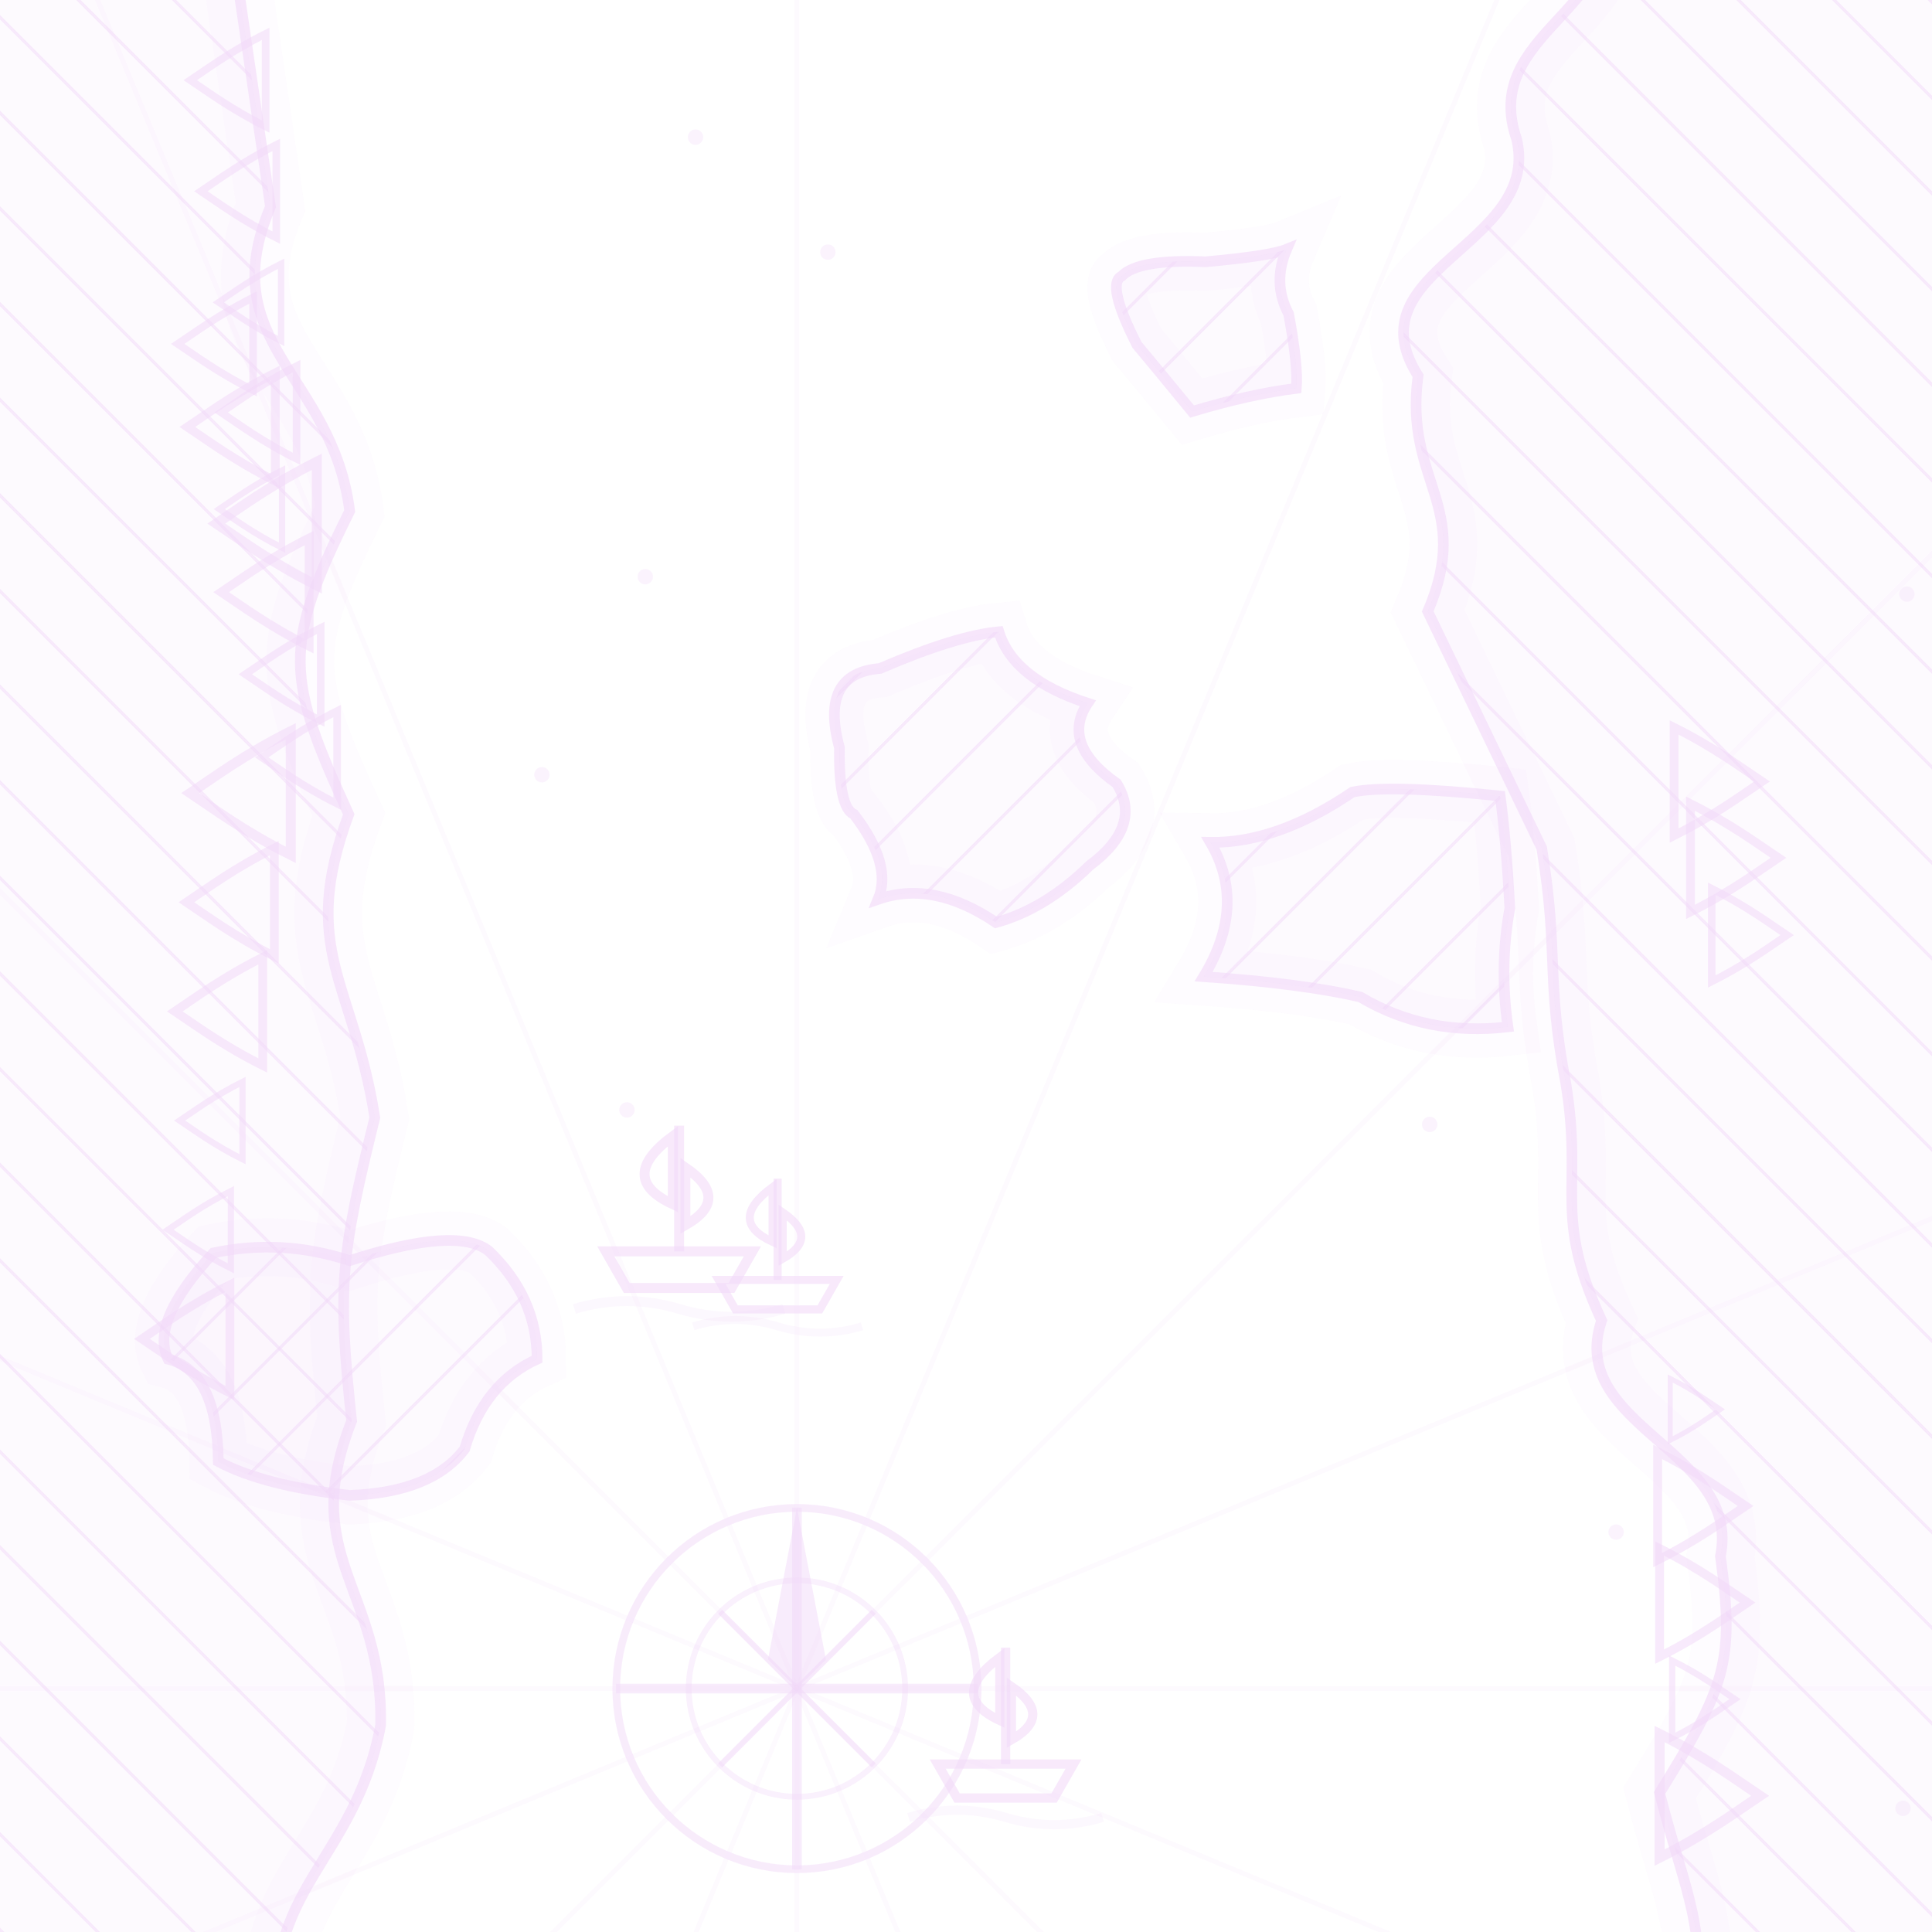
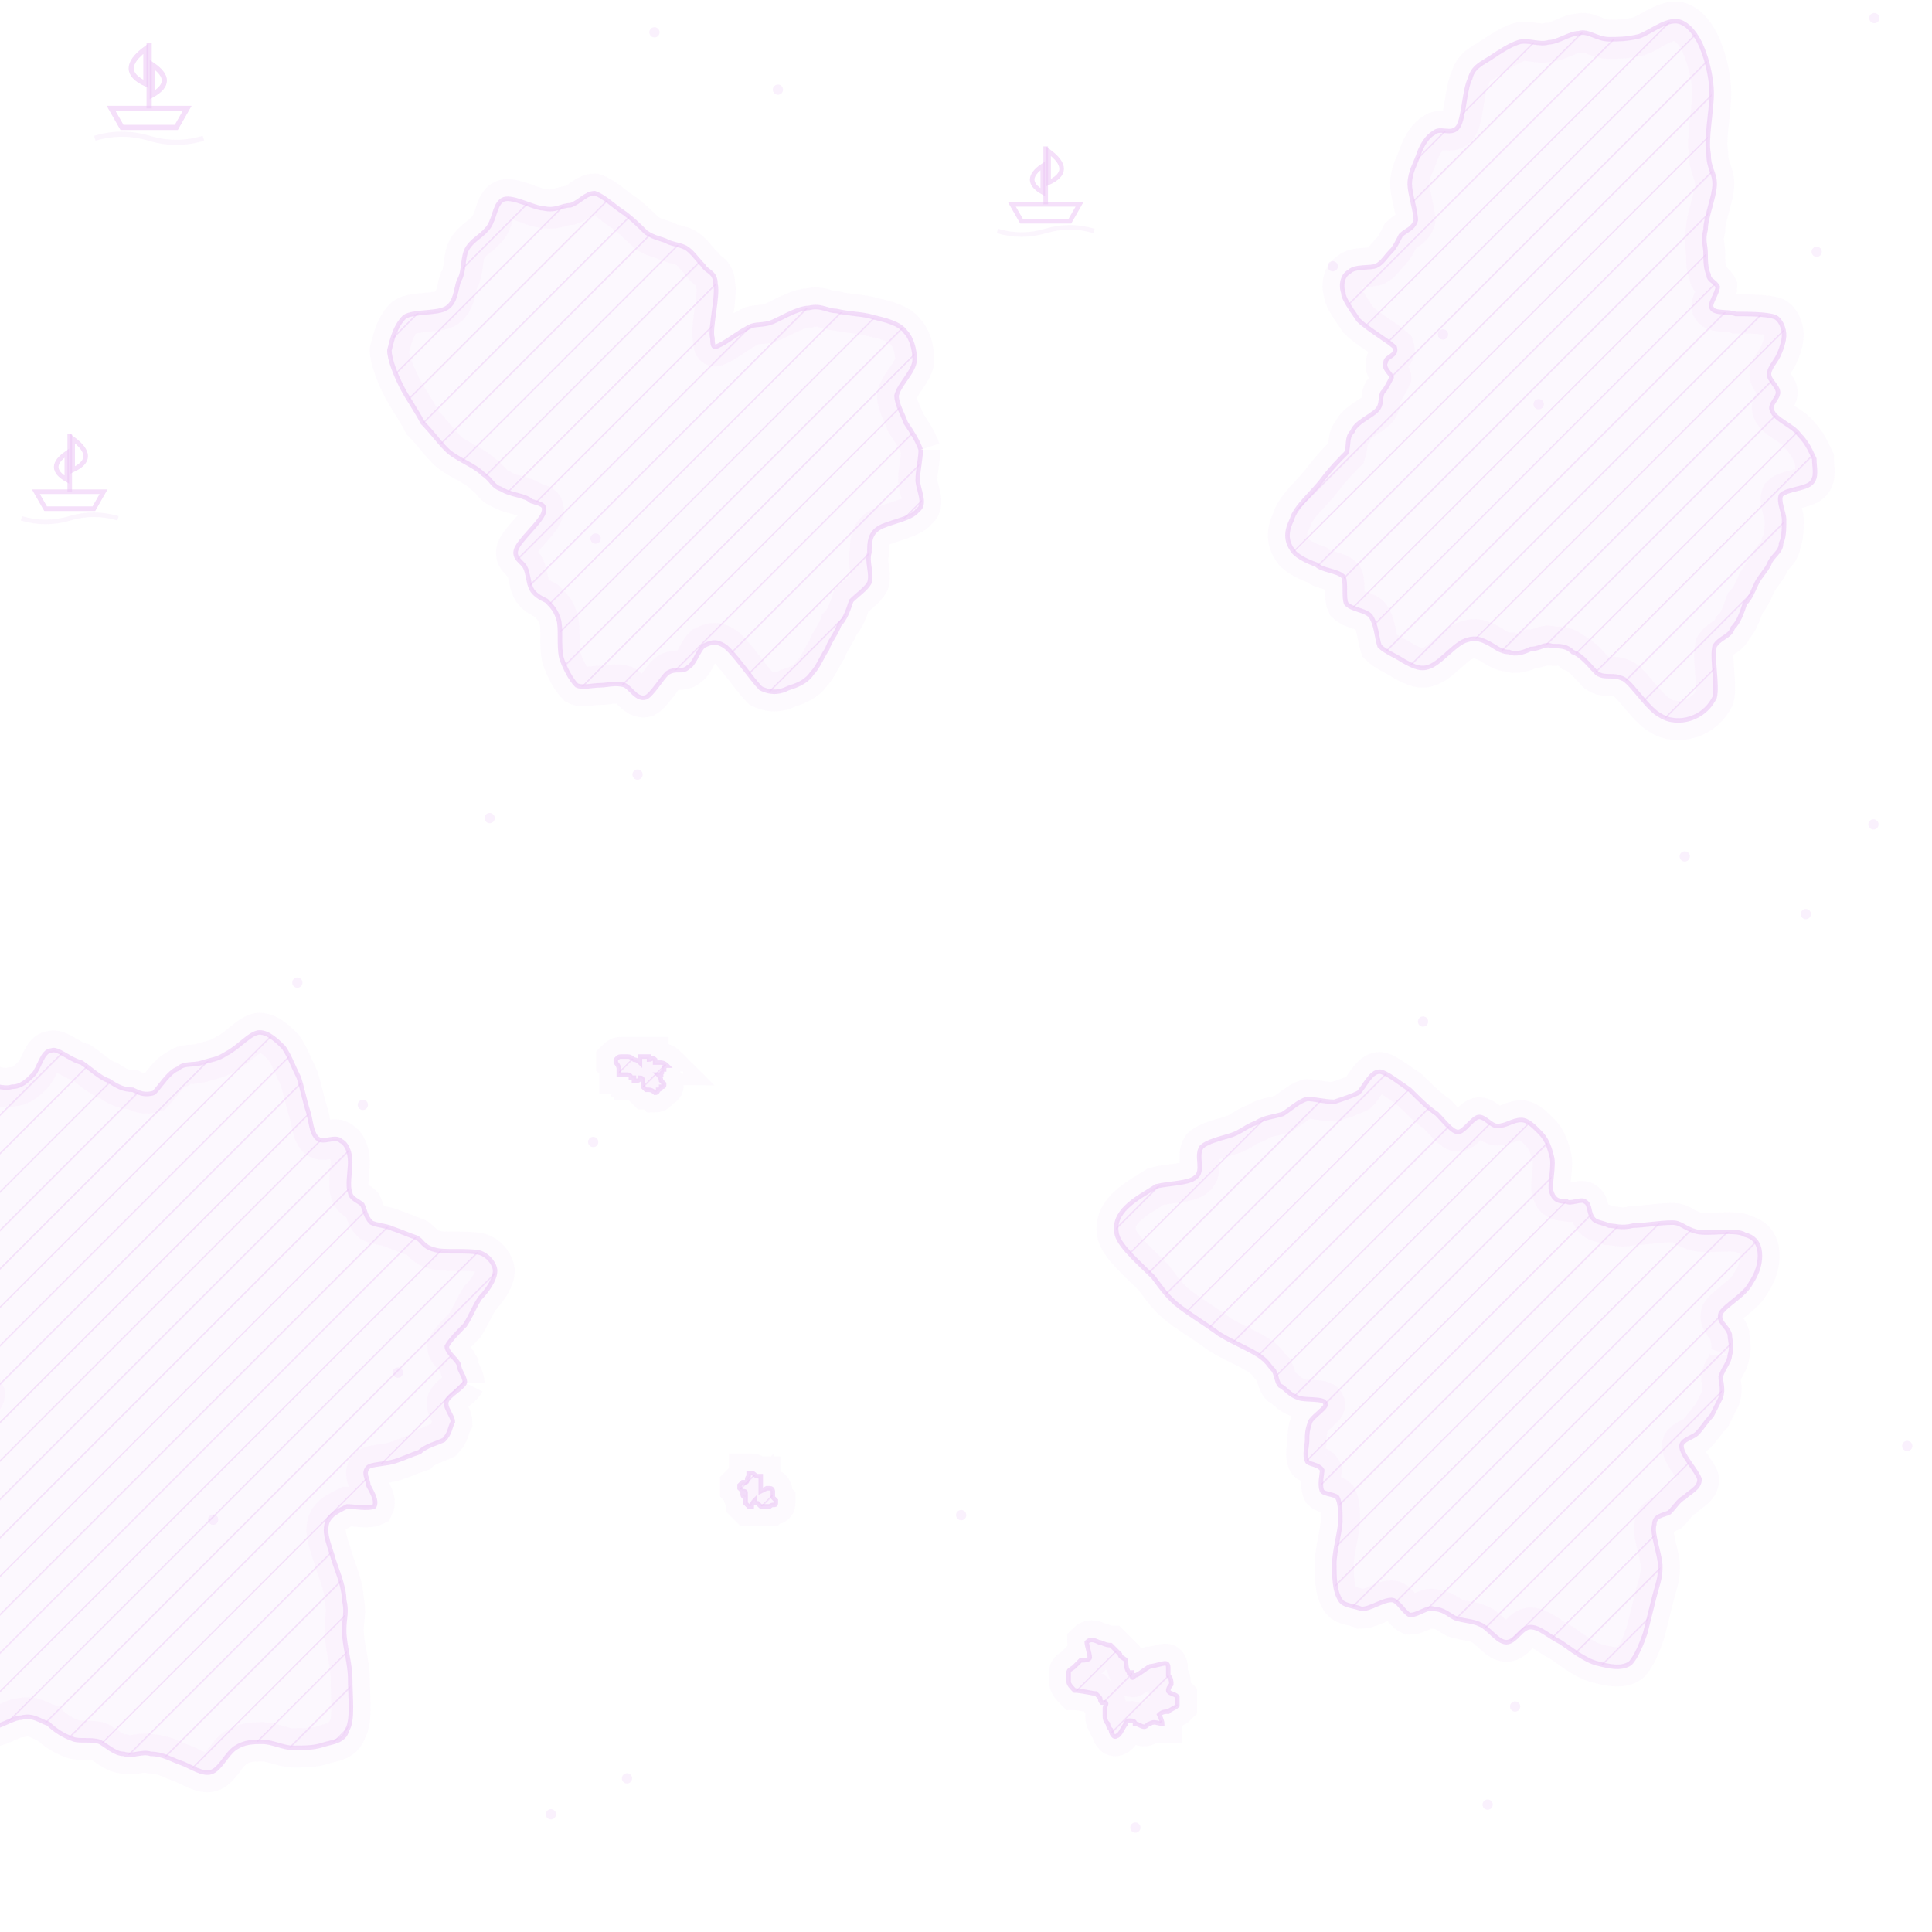
- <svg xmlns="http://www.w3.org/2000/svg" width="200" height="200" viewBox="0 0 200 200">
+ <svg xmlns="http://www.w3.org/2000/svg" width="640" height="640" viewBox="0 0 640 640">
  <defs>
-     <pattern id="h" width="7" height="7" patternUnits="userSpaceOnUse" patternTransform="rotate(45)">
-       <line x1="0" y1="0" x2="0" y2="7" stroke="#CB6CE6" stroke-opacity=".50" stroke-width=".65" />
+     <pattern id="h" width="9" height="9" patternUnits="userSpaceOnUse" patternTransform="rotate(45)">
+       <line x1="0" y1="0" x2="0" y2="9" stroke="#CB6CE6" stroke-opacity=".5" stroke-width=".9" />
    </pattern>
-     <g id="m" fill="none" stroke="#CB6CE6" stroke-opacity=".55" stroke-width="1.3">
-       <path d="M-8 5 C -5 -1 -2 -5 0 -8 C 2 -5 5 -1 8 5 Z" />
-     </g>
    <g id="s" fill="none" stroke="#CB6CE6" stroke-opacity=".58" stroke-width=".95">
      <path d="M-7 4 L7 4 L5 7.5 L-5 7.5 Z" />
      <path d="M0 4 L0 -8" />
      <path d="M0.6 -7 Q6 -3 0.6 -0.5 Z" />
      <path d="M-0.6 -4 Q-5 -1 -0.6 1.5 Z" />
      <path d="M-10 9.5 Q-5 11 0 9.5 Q5 8 10 9.5" stroke-opacity=".18" />
    </g>
+     <g id="w" fill="none" stroke="#CB6CE6" stroke-opacity=".5" stroke-width="1.1">
+       <path d="M-20 2 Q-14 -7 -8 2 Q-2 10 4 2 Q10 -6 15 1" />
+       <path d="M15 1 L20 -3 L26 0 L20 4 Z" />
+       <path d="M-13 -2 l-2 -4 M-6 -2 l1 -4 M2 2 l-1 -5" stroke-opacity=".4" />
+       <path d="M-24 4 Q-22 0 -19 3" stroke-opacity=".4" />
+     </g>
+     <path id="L0" d="M154 458 C153 460 149 462 148 464 C147 466 150 469 150 471 C149 473 149 475 147 477 C145 478 141 479 139 481 C136 482 134 483 131 484 C128 485 123 485 122 486 C120 488 122 490 122 492 C123 494 125 497 124 499 C122 500 117 499 115 499 C113 500 111 501 110 502 C109 503 108 504 108 507 C108 509 109 512 110 515 C111 519 114 525 114 530 C115 534 114 536 114 540 C114 545 116 551 116 556 C116 562 117 570 115 573 C114 577 110 577 107 578 C104 579 101 579 97 579 C94 579 90 577 87 577 C84 577 81 577 78 579 C75 581 73 586 70 587 C67 588 63 585 60 584 C57 583 54 581 50 581 C47 580 44 582 41 581 C38 581 35 578 33 577 C30 576 26 577 24 576 C21 575 18 573 16 571 C13 570 11 568 7 569 C4 569 -1 573 -4 572 C-7 571 -9 567 -10 563 C-11 560 -10 554 -11 550 C-11 546 -12 542 -12 538 C-12 535 -11 531 -13 529 C-14 527 -18 527 -20 526 C-21 525 -23 523 -23 520 C-24 518 -23 515 -24 513 C-26 511 -30 511 -31 510 C-32 508 -32 505 -30 502 C-29 499 -26 495 -24 492 C-22 489 -20 487 -17 484 C-14 481 -10 478 -9 477 C-8 475 -12 474 -13 473 C-14 472 -14 470 -13 469 C-12 467 -7 465 -6 464 C-4 462 -5 461 -6 460 C-6 459 -6 458 -8 456 C-10 455 -13 453 -17 452 C-20 450 -25 447 -28 445 C-32 443 -32 441 -36 438 C-40 435 -47 431 -52 427 C-56 424 -61 419 -62 416 C-63 413 -59 411 -58 409 C-56 407 -55 405 -52 403 C-50 401 -46 400 -45 398 C-43 396 -44 393 -44 390 C-43 387 -45 382 -44 379 C-42 377 -37 378 -35 376 C-33 374 -31 372 -29 370 C-27 368 -26 365 -24 363 C-21 362 -17 362 -14 362 C-11 361 -9 359 -6 359 C-3 359 1 361 4 360 C7 360 9 358 11 356 C13 354 14 348 17 348 C19 347 23 351 27 352 C30 354 33 357 36 358 C39 360 41 361 44 361 C46 362 48 363 51 362 C53 360 56 355 59 354 C61 352 64 353 67 352 C70 351 72 351 75 349 C79 347 83 342 86 342 C89 342 92 345 94 347 C96 350 97 353 99 357 C100 360 101 365 102 368 C103 371 103 375 105 377 C107 379 111 376 113 378 C115 379 116 382 116 385 C116 388 115 393 116 395 C116 397 119 398 120 399 C121 401 121 403 123 405 C125 406 128 406 130 407 C133 408 135 409 138 410 C140 411 140 413 144 414 C147 415 155 414 159 415 C162 416 164 419 164 421 C164 424 161 428 159 430 C157 433 156 436 154 439 C152 441 149 444 148 446 C148 448 151 450 152 452 C152 454 154 456 154 458" />
+     <path id="L1" d="M589 130 C589 132 586 134 587 136 C588 139 594 141 596 144 C599 147 600 150 601 152 C601 155 602 158 600 160 C598 162 592 162 590 164 C589 166 591 170 591 172 C591 175 591 178 590 180 C590 183 587 184 586 187 C585 189 583 191 582 193 C581 195 580 198 578 200 C577 203 576 206 574 208 C573 211 570 211 568 214 C567 218 569 227 568 231 C566 235 563 237 560 238 C557 239 553 239 550 237 C546 235 541 227 538 225 C534 223 532 225 529 223 C527 221 524 217 521 216 C519 214 517 214 514 214 C512 213 510 215 507 215 C505 216 502 217 500 216 C497 216 495 214 493 213 C491 212 489 211 486 212 C482 213 477 220 473 221 C470 222 467 220 465 219 C462 217 459 216 457 214 C456 211 456 207 454 204 C452 202 448 202 446 200 C445 198 446 193 445 191 C443 189 438 189 436 187 C433 186 429 184 428 182 C426 179 426 176 428 172 C429 168 435 163 438 159 C441 155 444 152 446 150 C447 147 446 145 448 143 C449 140 454 138 456 136 C458 134 457 132 458 130 C459 129 460 127 461 125 C461 124 458 122 459 120 C459 118 463 118 462 115 C460 113 453 109 450 106 C448 103 445 99 445 97 C444 94 445 91 447 90 C449 88 454 89 456 88 C458 87 459 85 461 83 C462 82 463 80 464 78 C466 76 468 76 469 73 C469 70 467 64 467 61 C467 57 469 54 470 51 C471 48 473 45 475 44 C477 42 481 45 483 42 C485 39 485 30 487 26 C488 22 491 21 494 19 C497 17 500 15 503 14 C506 13 510 15 513 14 C516 14 520 11 523 11 C526 10 529 13 533 13 C536 13 539 13 543 12 C546 11 551 7 555 7 C558 7 561 10 563 14 C565 18 567 25 567 31 C567 37 565 46 566 51 C566 56 568 57 568 61 C568 65 565 72 565 76 C564 80 565 81 565 84 C565 86 565 89 566 91 C566 93 568 93 569 95 C569 97 566 101 567 102 C568 104 572 103 575 104 C579 104 585 104 588 105 C590 106 591 109 591 111 C591 113 590 116 589 118 C588 120 586 122 586 124 C586 126 589 128 589 130" />
+     <path id="L2" d="M305 149 C305 152 304 156 304 159 C304 162 307 167 304 169 C302 172 294 173 291 175 C288 177 288 180 288 183 C287 186 289 190 288 193 C287 195 284 197 282 199 C281 202 280 205 278 207 C277 210 275 212 274 215 C272 218 271 221 269 223 C267 226 264 227 261 228 C259 229 256 230 252 228 C249 225 243 216 240 214 C237 212 235 213 233 214 C231 216 230 220 228 221 C226 223 224 221 221 223 C219 225 216 230 214 231 C211 232 209 228 207 227 C204 226 201 227 199 227 C196 227 193 228 191 227 C189 225 187 221 186 218 C185 214 186 208 185 205 C184 202 183 201 181 199 C179 198 177 197 176 195 C175 193 175 190 174 188 C173 186 170 185 171 182 C172 179 179 173 180 170 C181 167 179 167 176 166 C174 164 169 164 166 162 C163 161 163 159 160 157 C157 154 151 152 148 149 C145 146 143 143 140 140 C138 136 135 132 133 128 C131 124 129 119 129 116 C130 112 131 108 134 105 C137 103 145 104 148 102 C151 100 151 96 152 93 C154 90 153 85 155 82 C157 79 160 78 162 75 C164 72 164 67 167 66 C170 65 177 69 180 69 C184 70 186 68 189 68 C192 67 194 64 197 64 C200 65 203 68 206 70 C209 72 212 75 214 77 C217 79 219 79 221 80 C223 81 225 81 227 82 C229 83 231 86 233 88 C234 90 237 90 237 94 C238 98 235 109 236 112 C236 116 237 115 239 114 C241 113 245 110 247 109 C250 107 251 108 255 107 C258 106 264 102 268 102 C272 101 274 103 277 103 C281 104 286 104 289 105 C293 106 298 107 300 110 C302 112 303 116 303 119 C303 123 298 127 297 131 C297 134 299 137 300 140 C302 143 304 146 305 149" />
+     <path id="L3" d="M573 449 C573 451 571 453 570 456 C570 458 571 460 570 463 C569 465 568 467 567 469 C565 471 564 473 562 475 C561 476 557 477 557 479 C557 482 562 487 563 490 C563 493 560 494 558 496 C556 497 555 499 553 501 C551 502 548 502 548 505 C547 508 550 515 550 519 C550 523 549 525 548 529 C547 533 546 537 545 541 C544 544 542 549 540 551 C537 553 533 552 529 551 C525 550 520 546 517 544 C513 542 510 539 507 539 C504 539 502 544 499 544 C496 544 493 539 490 538 C488 537 485 537 482 536 C480 535 478 533 475 533 C473 532 470 535 467 535 C465 534 463 530 461 530 C458 530 454 533 451 533 C449 532 445 532 444 530 C442 527 442 522 442 518 C442 514 444 507 444 504 C444 500 444 498 443 496 C442 495 439 495 438 494 C437 492 438 488 438 487 C437 485 433 485 433 484 C432 482 433 479 433 477 C433 475 433 474 434 471 C435 469 440 466 439 465 C439 463 432 464 430 463 C427 462 426 460 424 459 C423 458 423 456 422 454 C420 452 420 451 417 449 C414 447 409 445 404 442 C400 439 395 436 391 433 C387 430 385 427 382 423 C378 419 371 413 370 409 C369 405 371 402 373 400 C376 397 380 395 383 393 C387 392 394 392 396 390 C399 388 396 383 398 380 C400 378 405 377 408 376 C411 375 413 373 416 372 C419 370 422 370 425 369 C428 367 430 365 433 364 C435 364 439 365 442 365 C445 364 448 363 450 362 C452 360 454 355 457 355 C459 355 464 359 467 361 C470 364 473 367 476 369 C478 371 481 375 483 375 C485 375 488 370 490 370 C492 370 494 373 496 373 C499 373 501 371 504 371 C506 371 508 373 510 375 C512 377 513 379 514 383 C515 386 513 393 514 395 C515 398 517 398 519 398 C520 399 524 397 525 398 C527 399 526 402 528 404 C529 405 531 405 533 406 C535 406 537 407 541 406 C544 406 550 405 554 405 C557 405 558 407 562 408 C566 409 575 407 578 409 C582 410 583 413 583 416 C583 419 582 422 580 425 C578 429 572 432 570 435 C569 438 572 439 573 442 C573 444 574 446 573 449" />
+     <path id="L4" d="M387 560 C387 561 389 561 390 562 C390 563 390 564 390 565 C389 566 388 566 387 567 C386 567 385 567 384 568 C384 568 385 570 385 571 C384 571 382 570 381 571 C380 571 380 572 379 572 C378 572 377 571 376 571 C376 570 375 570 374 570 C374 570 373 570 373 571 C372 572 371 575 370 575 C369 576 368 574 368 573 C367 572 367 571 367 571 C366 570 366 569 366 568 C366 567 366 566 366 566 C366 565 367 564 366 564 C366 564 365 564 365 564 C364 563 365 563 364 562 C364 562 364 562 363 561 C362 561 358 560 356 560 C355 559 354 558 354 557 C354 556 354 555 354 554 C354 553 355 553 356 552 C357 551 357 551 358 550 C359 550 361 550 361 549 C361 548 360 545 360 544 C361 543 362 543 364 544 C365 544 366 545 368 545 C369 546 370 547 371 548 C371 549 372 549 373 550 C373 551 373 553 374 554 C374 555 374 554 375 554 C375 554 375 555 375 555 C375 556 375 556 376 555 C377 555 379 553 381 552 C382 552 385 551 386 551 C387 551 387 552 387 553 C387 554 387 555 387 555 C388 556 388 557 388 558 C388 558 387 559 387 560" />
+     <path id="L5" d="M256 495 C256 495 256 495 256 495 C256 496 256 496 256 496 C257 497 257 497 257 497 C257 498 257 498 257 498 C257 499 256 498 255 499 C255 499 255 499 255 499 C254 499 254 499 253 499 C253 499 253 499 252 499 C252 499 252 499 251 498 C251 498 251 498 251 498 C250 498 250 497 250 497 C250 497 249 498 249 499 C249 499 248 499 248 499 C248 499 248 499 247 498 C247 498 247 498 247 498 C247 497 247 497 247 497 C247 497 247 496 247 496 C247 496 247 496 247 496 C246 496 246 495 246 495 C247 495 247 495 247 495 C247 494 247 494 246 494 C246 494 245 493 245 493 C245 493 245 492 245 492 C245 492 245 492 246 491 C246 491 246 491 246 491 C246 491 247 491 247 491 C248 491 247 490 248 489 C248 489 248 488 248 488 C249 488 249 488 249 488 C250 488 250 489 251 489 C251 489 251 489 252 489 C252 490 252 491 252 491 C252 492 252 492 252 492 C252 492 252 493 252 493 C252 493 252 493 252 494 C252 494 252 494 252 494 C252 494 254 493 254 493 C255 493 255 493 255 493 C256 493 256 494 256 494 C256 494 256 494 256 495" />
+     <path id="L6" d="M220 355 C220 355 219 355 219 356 C219 356 218 356 218 356 C218 356 219 357 219 358 C219 358 220 359 220 359 C220 360 220 360 219 360 C219 361 218 361 218 361 C218 361 218 362 217 362 C217 362 216 361 215 361 C215 361 215 361 214 361 C214 361 213 360 213 360 C213 359 213 358 213 358 C213 358 213 357 212 357 C212 357 212 358 211 358 C211 358 211 358 211 358 C211 358 210 358 210 358 C210 357 210 357 210 357 C209 357 209 357 209 357 C209 357 209 356 208 356 C207 356 206 356 205 356 C205 356 205 355 205 355 C205 354 205 354 205 354 C205 353 204 352 204 352 C204 352 204 351 204 351 C205 350 205 350 206 350 C207 350 207 350 208 350 C209 350 210 351 210 351 C211 351 212 352 212 352 C212 352 212 351 212 351 C212 350 212 350 212 350 C213 350 213 350 213 350 C213 350 214 350 214 350 C214 350 215 350 215 350 C215 350 215 351 215 351 C216 351 216 350 217 351 C217 351 217 351 217 351 C217 351 217 352 217 352 C218 352 218 352 219 352 C219 352 220 352 221 353 C221 353 220 353 220 354 C220 354 220 354 220 355" />
  </defs>
-   <g opacity="0.26">
-     <g stroke="#CB6CE6" stroke-opacity=".14" stroke-width=".5">
-       <line x1="82.5" y1="174.8" x2="382.5" y2="174.8" />
-       <line x1="82.5" y1="174.8" x2="359.7" y2="289.6" />
-       <line x1="82.5" y1="174.8" x2="294.7" y2="386.9" />
-       <line x1="82.5" y1="174.8" x2="197.4" y2="452" />
-       <line x1="82.5" y1="174.8" x2="82.5" y2="474.8" />
-       <line x1="82.5" y1="174.8" x2="-32.3" y2="452" />
-       <line x1="82.5" y1="174.8" x2="-129.6" y2="386.9" />
-       <line x1="82.5" y1="174.8" x2="-194.6" y2="289.6" />
-       <line x1="82.5" y1="174.8" x2="-217.5" y2="174.8" />
-       <line x1="82.5" y1="174.8" x2="-194.6" y2="60" />
-       <line x1="82.5" y1="174.8" x2="-129.6" y2="-37.3" />
-       <line x1="82.5" y1="174.8" x2="-32.3" y2="-102.4" />
-       <line x1="82.5" y1="174.8" x2="82.5" y2="-125.2" />
-       <line x1="82.5" y1="174.8" x2="197.4" y2="-102.4" />
-       <line x1="82.5" y1="174.8" x2="294.7" y2="-37.3" />
-       <line x1="82.5" y1="174.8" x2="359.7" y2="60" />
-     </g>
-     <circle cx="197.4" cy="61.5" r=".8" fill="#CB6CE6" fill-opacity=".30" />
-     <circle cx="56.1" cy="80.2" r=".8" fill="#CB6CE6" fill-opacity=".30" />
-     <circle cx="64.9" cy="114.9" r=".8" fill="#CB6CE6" fill-opacity=".30" />
-     <circle cx="85.7" cy="26.1" r=".8" fill="#CB6CE6" fill-opacity=".30" />
-     <circle cx="66.8" cy="59.7" r=".8" fill="#CB6CE6" fill-opacity=".30" />
-     <circle cx="167.3" cy="158.6" r=".8" fill="#CB6CE6" fill-opacity=".30" />
-     <circle cx="148" cy="116.4" r=".8" fill="#CB6CE6" fill-opacity=".30" />
-     <circle cx="197" cy="187.2" r=".8" fill="#CB6CE6" fill-opacity=".30" />
-     <circle cx="72" cy="14.2" r=".8" fill="#CB6CE6" fill-opacity=".30" />
-     <path d="M-10 -10 L210 -10 L210 24.5 C199 23.3, 196.6 25.4, 185.6 28.2 C174.6 21.4, 172.1 20.4, 161.1 21.9 C150.1 19.7, 147.7 37.9, 136.7 34.2 C125.7 39.3, 123.2 36.1, 112.2 37.9 C101.2 40, 98.8 38.6, 87.8 40.4 L63.3 52.2 C52.3 47.5, 49.9 54.7, 38.9 53.2 C27.9 60.2, 25.4 40.4, 14.4 43 C3.4 46.8, 1 31.3, -10 33.8 Z" transform="rotate(90 100 100)" fill="none" stroke="#CB6CE6" stroke-opacity=".10" stroke-width="7" />
-     <path d="M-10 -10 L210 -10 L210 23.4 L178.6 28 C164.4 22, 161.3 34.4, 147.1 36.2 C133 29.2, 129.9 29.6, 115.7 36.1 C101.6 30.9, 98.4 36.6, 84.3 38.8 C70.1 35.3, 67 34.9, 52.9 36.4 C38.7 30.8, 35.6 39.7, 21.4 39.4 C7.3 36.8, 4.1 26.7, -10 29 Z" transform="rotate(-90 100 100)" fill="none" stroke="#CB6CE6" stroke-opacity=".10" stroke-width="7" />
-     <path d="M156.3 94 Q155.2 100, 156.1 106.3 Q147.7 107.3, 140.8 103.2 Q134.7 101.8, 124.6 101.1 Q129.1 93.7, 125.3 87.2 Q132.2 87.3, 140 82 Q143.7 81.2, 155.3 82.4 Q155.9 86.8, 156.3 94 Z" fill="none" stroke="#CB6CE6" stroke-opacity=".10" stroke-width="6" />
-     <path d="M133.4 32.5 Q134.4 37.9, 134.2 40.2 Q129.4 40.8, 123.4 42.6 Q119.3 37.6, 117.7 35.7 Q114.5 29.4, 116.1 28.6 Q117.8 26.8, 124.8 27.1 Q131.5 26.5, 133.2 25.8 Q131.7 29.3, 133.4 32.5 Z" fill="none" stroke="#CB6CE6" stroke-opacity=".10" stroke-width="6" />
-     <path d="M115.6 81.1 Q118.3 85.5, 112.8 89.6 Q108.2 94.1, 103.1 95.5 Q96.6 91.1, 90.9 93.1 Q92.4 89.5, 88.4 84.3 Q86.8 83.6, 86.9 77.4 Q84.8 69.7, 91.1 69.2 Q99 65.8, 103.4 65.4 Q104.9 70.3, 112.6 72.8 Q109.8 77, 115.6 81.1 Z" fill="none" stroke="#CB6CE6" stroke-opacity=".10" stroke-width="6" />
-     <path d="M55.6 140.7 Q50.1 143.2, 48.1 150 Q44.7 154.5, 36.2 154.8 Q27.3 153.8, 22.6 151.3 Q22.5 142, 17.4 140.7 Q15.5 136.8, 22.1 129.7 Q29.2 128.2, 36.2 130.5 Q47.3 126.9, 50.6 129.5 Q55.6 134.3, 55.6 140.7 Z" fill="none" stroke="#CB6CE6" stroke-opacity=".10" stroke-width="6" />
-     <path d="M-10 -10 L210 -10 L210 24.5 C199 23.3, 196.6 25.4, 185.6 28.2 C174.6 21.4, 172.1 20.4, 161.1 21.9 C150.1 19.7, 147.7 37.9, 136.7 34.2 C125.7 39.3, 123.2 36.1, 112.2 37.9 C101.2 40, 98.8 38.6, 87.8 40.4 L63.3 52.2 C52.3 47.5, 49.9 54.7, 38.9 53.2 C27.9 60.2, 25.4 40.4, 14.4 43 C3.4 46.8, 1 31.3, -10 33.8 Z" transform="rotate(90 100 100)" fill="#CB6CE6" fill-opacity=".13" />
-     <path d="M-10 -10 L210 -10 L210 23.4 L178.6 28 C164.4 22, 161.3 34.4, 147.1 36.2 C133 29.2, 129.9 29.6, 115.7 36.1 C101.6 30.9, 98.4 36.6, 84.3 38.8 C70.1 35.3, 67 34.9, 52.9 36.4 C38.7 30.8, 35.6 39.7, 21.4 39.4 C7.3 36.8, 4.1 26.7, -10 29 Z" transform="rotate(-90 100 100)" fill="#CB6CE6" fill-opacity=".13" />
-     <path d="M156.3 94 Q155.2 100, 156.1 106.3 Q147.7 107.3, 140.8 103.2 Q134.7 101.8, 124.6 101.1 Q129.1 93.7, 125.3 87.2 Q132.2 87.3, 140 82 Q143.7 81.2, 155.3 82.4 Q155.9 86.8, 156.3 94 Z" fill="#CB6CE6" fill-opacity=".13" />
-     <path d="M133.4 32.5 Q134.4 37.9, 134.2 40.2 Q129.4 40.8, 123.4 42.6 Q119.3 37.6, 117.7 35.7 Q114.5 29.4, 116.1 28.6 Q117.8 26.8, 124.8 27.1 Q131.5 26.5, 133.2 25.8 Q131.7 29.3, 133.4 32.5 Z" fill="#CB6CE6" fill-opacity=".13" />
-     <path d="M115.6 81.1 Q118.3 85.5, 112.8 89.6 Q108.2 94.1, 103.1 95.5 Q96.6 91.1, 90.9 93.1 Q92.4 89.5, 88.4 84.3 Q86.8 83.6, 86.9 77.4 Q84.8 69.7, 91.1 69.2 Q99 65.8, 103.4 65.4 Q104.9 70.3, 112.6 72.8 Q109.8 77, 115.6 81.1 Z" fill="#CB6CE6" fill-opacity=".13" />
-     <path d="M55.6 140.7 Q50.1 143.2, 48.1 150 Q44.7 154.5, 36.2 154.8 Q27.3 153.8, 22.6 151.3 Q22.5 142, 17.4 140.7 Q15.5 136.8, 22.1 129.7 Q29.2 128.2, 36.2 130.5 Q47.3 126.9, 50.6 129.5 Q55.6 134.3, 55.6 140.7 Z" fill="#CB6CE6" fill-opacity=".13" />
-     <path d="M-10 -10 L210 -10 L210 24.5 C199 23.3, 196.6 25.4, 185.6 28.2 C174.6 21.4, 172.1 20.4, 161.1 21.9 C150.1 19.7, 147.7 37.9, 136.7 34.2 C125.7 39.3, 123.2 36.1, 112.2 37.9 C101.2 40, 98.8 38.6, 87.8 40.4 L63.3 52.2 C52.3 47.5, 49.9 54.7, 38.9 53.2 C27.9 60.2, 25.4 40.4, 14.4 43 C3.4 46.8, 1 31.3, -10 33.8 Z" transform="rotate(90 100 100)" fill="url(#h)" stroke="#CB6CE6" stroke-opacity=".62" stroke-width="1.1" />
-     <path d="M-10 -10 L210 -10 L210 23.4 L178.6 28 C164.4 22, 161.3 34.4, 147.1 36.2 C133 29.2, 129.9 29.6, 115.7 36.1 C101.6 30.9, 98.4 36.6, 84.3 38.8 C70.1 35.3, 67 34.9, 52.9 36.4 C38.7 30.8, 35.6 39.7, 21.4 39.4 C7.3 36.8, 4.1 26.7, -10 29 Z" transform="rotate(-90 100 100)" fill="url(#h)" stroke="#CB6CE6" stroke-opacity=".62" stroke-width="1.1" />
-     <path d="M156.3 94 Q155.2 100, 156.1 106.3 Q147.7 107.3, 140.8 103.2 Q134.7 101.8, 124.6 101.1 Q129.1 93.7, 125.3 87.2 Q132.2 87.3, 140 82 Q143.7 81.2, 155.3 82.4 Q155.9 86.8, 156.3 94 Z" fill="url(#h)" stroke="#CB6CE6" stroke-opacity=".62" stroke-width="1.1" />
-     <path d="M133.4 32.5 Q134.4 37.9, 134.2 40.2 Q129.4 40.8, 123.4 42.6 Q119.3 37.6, 117.7 35.7 Q114.5 29.4, 116.1 28.6 Q117.8 26.8, 124.8 27.1 Q131.5 26.5, 133.2 25.8 Q131.7 29.3, 133.4 32.5 Z" fill="url(#h)" stroke="#CB6CE6" stroke-opacity=".62" stroke-width="1.1" />
-     <path d="M115.6 81.1 Q118.3 85.5, 112.8 89.6 Q108.2 94.1, 103.1 95.5 Q96.6 91.1, 90.9 93.1 Q92.4 89.5, 88.4 84.3 Q86.8 83.6, 86.9 77.4 Q84.8 69.7, 91.1 69.2 Q99 65.8, 103.4 65.4 Q104.9 70.3, 112.6 72.8 Q109.8 77, 115.6 81.1 Z" fill="url(#h)" stroke="#CB6CE6" stroke-opacity=".62" stroke-width="1.1" />
-     <path d="M55.6 140.7 Q50.1 143.2, 48.1 150 Q44.7 154.5, 36.2 154.8 Q27.3 153.8, 22.6 151.3 Q22.5 142, 17.4 140.7 Q15.5 136.8, 22.1 129.7 Q29.2 128.2, 36.2 130.5 Q47.3 126.9, 50.6 129.5 Q55.6 134.3, 55.6 140.7 Z" fill="url(#h)" stroke="#CB6CE6" stroke-opacity=".62" stroke-width="1.1" />
-     <use href="#m" transform="rotate(90 100 100) translate(145.9 25.1) scale(0.4)" />
-     <use href="#m" transform="rotate(90 100 100) translate(155.9 24.9) scale(0.7)" />
-     <use href="#m" transform="rotate(90 100 100) translate(165.9 24.7) scale(0.7)" />
-     <use href="#m" transform="rotate(90 100 100) translate(175.9 24.4) scale(0.5)" />
-     <use href="#m" transform="rotate(90 100 100) translate(185.9 24.2) scale(0.8)" />
-     <use href="#m" transform="rotate(90 100 100) translate(80.9 23.2) scale(0.7)" />
-     <use href="#m" transform="rotate(90 100 100) translate(88.8 21.5) scale(0.7)" />
-     <use href="#m" transform="rotate(90 100 100) translate(96.8 19.8) scale(0.6)" />
-     <use href="#m" transform="rotate(-90 100 100) translate(61.4 20.3) scale(0.7)" />
-     <use href="#m" transform="rotate(-90 100 100) translate(72.7 21.4) scale(0.5)" />
-     <use href="#m" transform="rotate(-90 100 100) translate(84 22.6) scale(0.5)" />
-     <use href="#m" transform="rotate(-90 100 100) translate(95.3 23.7) scale(0.7)" />
-     <use href="#m" transform="rotate(-90 100 100) translate(106.6 24.9) scale(0.7)" />
-     <use href="#m" transform="rotate(-90 100 100) translate(117.9 26.1) scale(0.8)" />
-     <use href="#m" transform="rotate(-90 100 100) translate(121.6 31.9) scale(0.6)" />
-     <use href="#m" transform="rotate(-90 100 100) translate(130.2 30.2) scale(0.6)" />
-     <use href="#m" transform="rotate(-90 100 100) translate(138.7 28.5) scale(0.7)" />
-     <use href="#m" transform="rotate(-90 100 100) translate(147.3 26.7) scale(0.5)" />
-     <use href="#m" transform="rotate(-90 100 100) translate(155.8 25) scale(0.7)" />
-     <use href="#m" transform="rotate(-90 100 100) translate(164.4 23.2) scale(0.6)" />
-     <use href="#m" transform="rotate(-90 100 100) translate(145.8 28.8) scale(0.8)" />
-     <use href="#m" transform="rotate(-90 100 100) translate(157.3 27.7) scale(0.6)" />
-     <use href="#m" transform="rotate(-90 100 100) translate(168.7 26.6) scale(0.5)" />
-     <use href="#m" transform="rotate(-90 100 100) translate(180.2 25.6) scale(0.6)" />
-     <use href="#m" transform="rotate(-90 100 100) translate(191.7 24.5) scale(0.6)" />
-     <g transform="translate(82.5 174.8)">
-       <circle r="18.7" fill="none" stroke="#CB6CE6" stroke-opacity=".48" stroke-width=".8" />
-       <circle r="11.2" fill="none" stroke="#CB6CE6" stroke-opacity=".38" stroke-width=".6" />
-       <line x1="0" y1="0" x2="0" y2="-18.73" stroke="#CB6CE6" stroke-opacity=".5" stroke-width="1" transform="rotate(0)" />
-       <line x1="0" y1="0" x2="0" y2="-11.238" stroke="#CB6CE6" stroke-opacity=".5" stroke-width="0.6" transform="rotate(45)" />
-       <line x1="0" y1="0" x2="0" y2="-18.73" stroke="#CB6CE6" stroke-opacity=".5" stroke-width="1" transform="rotate(90)" />
-       <line x1="0" y1="0" x2="0" y2="-11.238" stroke="#CB6CE6" stroke-opacity=".5" stroke-width="0.6" transform="rotate(135)" />
-       <line x1="0" y1="0" x2="0" y2="-18.73" stroke="#CB6CE6" stroke-opacity=".5" stroke-width="1" transform="rotate(180)" />
-       <line x1="0" y1="0" x2="0" y2="-11.238" stroke="#CB6CE6" stroke-opacity=".5" stroke-width="0.6" transform="rotate(225)" />
-       <line x1="0" y1="0" x2="0" y2="-18.73" stroke="#CB6CE6" stroke-opacity=".5" stroke-width="1" transform="rotate(270)" />
-       <line x1="0" y1="0" x2="0" y2="-11.238" stroke="#CB6CE6" stroke-opacity=".5" stroke-width="0.6" transform="rotate(315)" />
-       <path d="M0 -18.7 L3 -3 L0 0 L-3 -3 Z" fill="#CB6CE6" fill-opacity=".5" />
-     </g>
-     <use href="#s" transform="translate(80.5 129) scale(-0.8736697 0.8736697)" />
-     <use href="#s" transform="translate(104.1 178.6) scale(-1.004008 1.004008)" />
-     <use href="#s" transform="translate(70.3 125.2) scale(-1.084221 1.084221)" />
+   <g opacity="0.36">
+     <circle cx="509.7" cy="133.9" r="1.7" fill="#CB6CE6" fill-opacity=".26" />
+     <circle cx="131.8" cy="454.7" r="1.7" fill="#CB6CE6" fill-opacity=".26" />
+     <circle cx="120.2" cy="366" r="1.7" fill="#CB6CE6" fill-opacity=".26" />
+     <circle cx="211.2" cy="256.6" r="1.7" fill="#CB6CE6" fill-opacity=".26" />
+     <circle cx="216.8" cy="10.7" r="1.7" fill="#CB6CE6" fill-opacity=".26" />
+     <circle cx="631.8" cy="479" r="1.7" fill="#CB6CE6" fill-opacity=".26" />
+     <circle cx="197.3" cy="178.4" r="1.7" fill="#CB6CE6" fill-opacity=".26" />
+     <circle cx="598.2" cy="302.8" r="1.7" fill="#CB6CE6" fill-opacity=".26" />
+     <circle cx="162.2" cy="271" r="1.7" fill="#CB6CE6" fill-opacity=".26" />
+     <circle cx="558.1" cy="283.7" r="1.7" fill="#CB6CE6" fill-opacity=".26" />
+     <circle cx="196.5" cy="378.3" r="1.7" fill="#CB6CE6" fill-opacity=".26" />
+     <circle cx="478" cy="110.8" r="1.7" fill="#CB6CE6" fill-opacity=".26" />
+     <circle cx="620.9" cy="6" r="1.7" fill="#CB6CE6" fill-opacity=".26" />
+     <circle cx="376.1" cy="605.4" r="1.7" fill="#CB6CE6" fill-opacity=".26" />
+     <circle cx="182.5" cy="601" r="1.7" fill="#CB6CE6" fill-opacity=".26" />
+     <circle cx="257.7" cy="29.7" r="1.7" fill="#CB6CE6" fill-opacity=".26" />
+     <circle cx="70.6" cy="503.4" r="1.7" fill="#CB6CE6" fill-opacity=".26" />
+     <circle cx="441.5" cy="88.2" r="1.7" fill="#CB6CE6" fill-opacity=".26" />
+     <circle cx="601.8" cy="83.4" r="1.7" fill="#CB6CE6" fill-opacity=".26" />
+     <circle cx="501.9" cy="565.3" r="1.7" fill="#CB6CE6" fill-opacity=".26" />
+     <circle cx="471.4" cy="338.4" r="1.7" fill="#CB6CE6" fill-opacity=".26" />
+     <circle cx="620.6" cy="273.1" r="1.7" fill="#CB6CE6" fill-opacity=".26" />
+     <circle cx="492.8" cy="597.8" r="1.7" fill="#CB6CE6" fill-opacity=".26" />
+     <circle cx="98.5" cy="325.5" r="1.7" fill="#CB6CE6" fill-opacity=".26" />
+     <circle cx="207.7" cy="589.1" r="1.7" fill="#CB6CE6" fill-opacity=".26" />
+     <circle cx="318.4" cy="501.9" r="1.7" fill="#CB6CE6" fill-opacity=".26" />
+     <use href="#L0" fill="none" stroke="#CB6CE6" stroke-opacity=".10" stroke-width="13" />
+     <use href="#L1" fill="none" stroke="#CB6CE6" stroke-opacity=".10" stroke-width="13" />
+     <use href="#L2" fill="none" stroke="#CB6CE6" stroke-opacity=".10" stroke-width="13" />
+     <use href="#L3" fill="none" stroke="#CB6CE6" stroke-opacity=".10" stroke-width="13" />
+     <use href="#L4" fill="none" stroke="#CB6CE6" stroke-opacity=".10" stroke-width="13" />
+     <use href="#L5" fill="none" stroke="#CB6CE6" stroke-opacity=".10" stroke-width="13" />
+     <use href="#L6" fill="none" stroke="#CB6CE6" stroke-opacity=".10" stroke-width="13" />
+     <use href="#L0" fill="#CB6CE6" fill-opacity=".13" />
+     <use href="#L1" fill="#CB6CE6" fill-opacity=".13" />
+     <use href="#L2" fill="#CB6CE6" fill-opacity=".13" />
+     <use href="#L3" fill="#CB6CE6" fill-opacity=".13" />
+     <use href="#L4" fill="#CB6CE6" fill-opacity=".13" />
+     <use href="#L5" fill="#CB6CE6" fill-opacity=".13" />
+     <use href="#L6" fill="#CB6CE6" fill-opacity=".13" />
+     <use href="#L0" fill="url(#h)" stroke="#CB6CE6" stroke-opacity=".62" stroke-width="1.5" />
+     <use href="#L1" fill="url(#h)" stroke="#CB6CE6" stroke-opacity=".62" stroke-width="1.5" />
+     <use href="#L2" fill="url(#h)" stroke="#CB6CE6" stroke-opacity=".62" stroke-width="1.5" />
+     <use href="#L3" fill="url(#h)" stroke="#CB6CE6" stroke-opacity=".62" stroke-width="1.5" />
+     <use href="#L4" fill="url(#h)" stroke="#CB6CE6" stroke-opacity=".62" stroke-width="1.5" />
+     <use href="#L5" fill="url(#h)" stroke="#CB6CE6" stroke-opacity=".62" stroke-width="1.5" />
+     <use href="#L6" fill="url(#h)" stroke="#CB6CE6" stroke-opacity=".62" stroke-width="1.5" />
+     <use href="#s" transform="translate(23.1 156.5) scale(1.6 1.6)" />
+     <use href="#s" transform="translate(346.4 61.3) scale(1.6 1.6)" />
+     <use href="#s" transform="translate(49.4 28.7) scale(-1.8 1.8)" />
  </g>
</svg>
